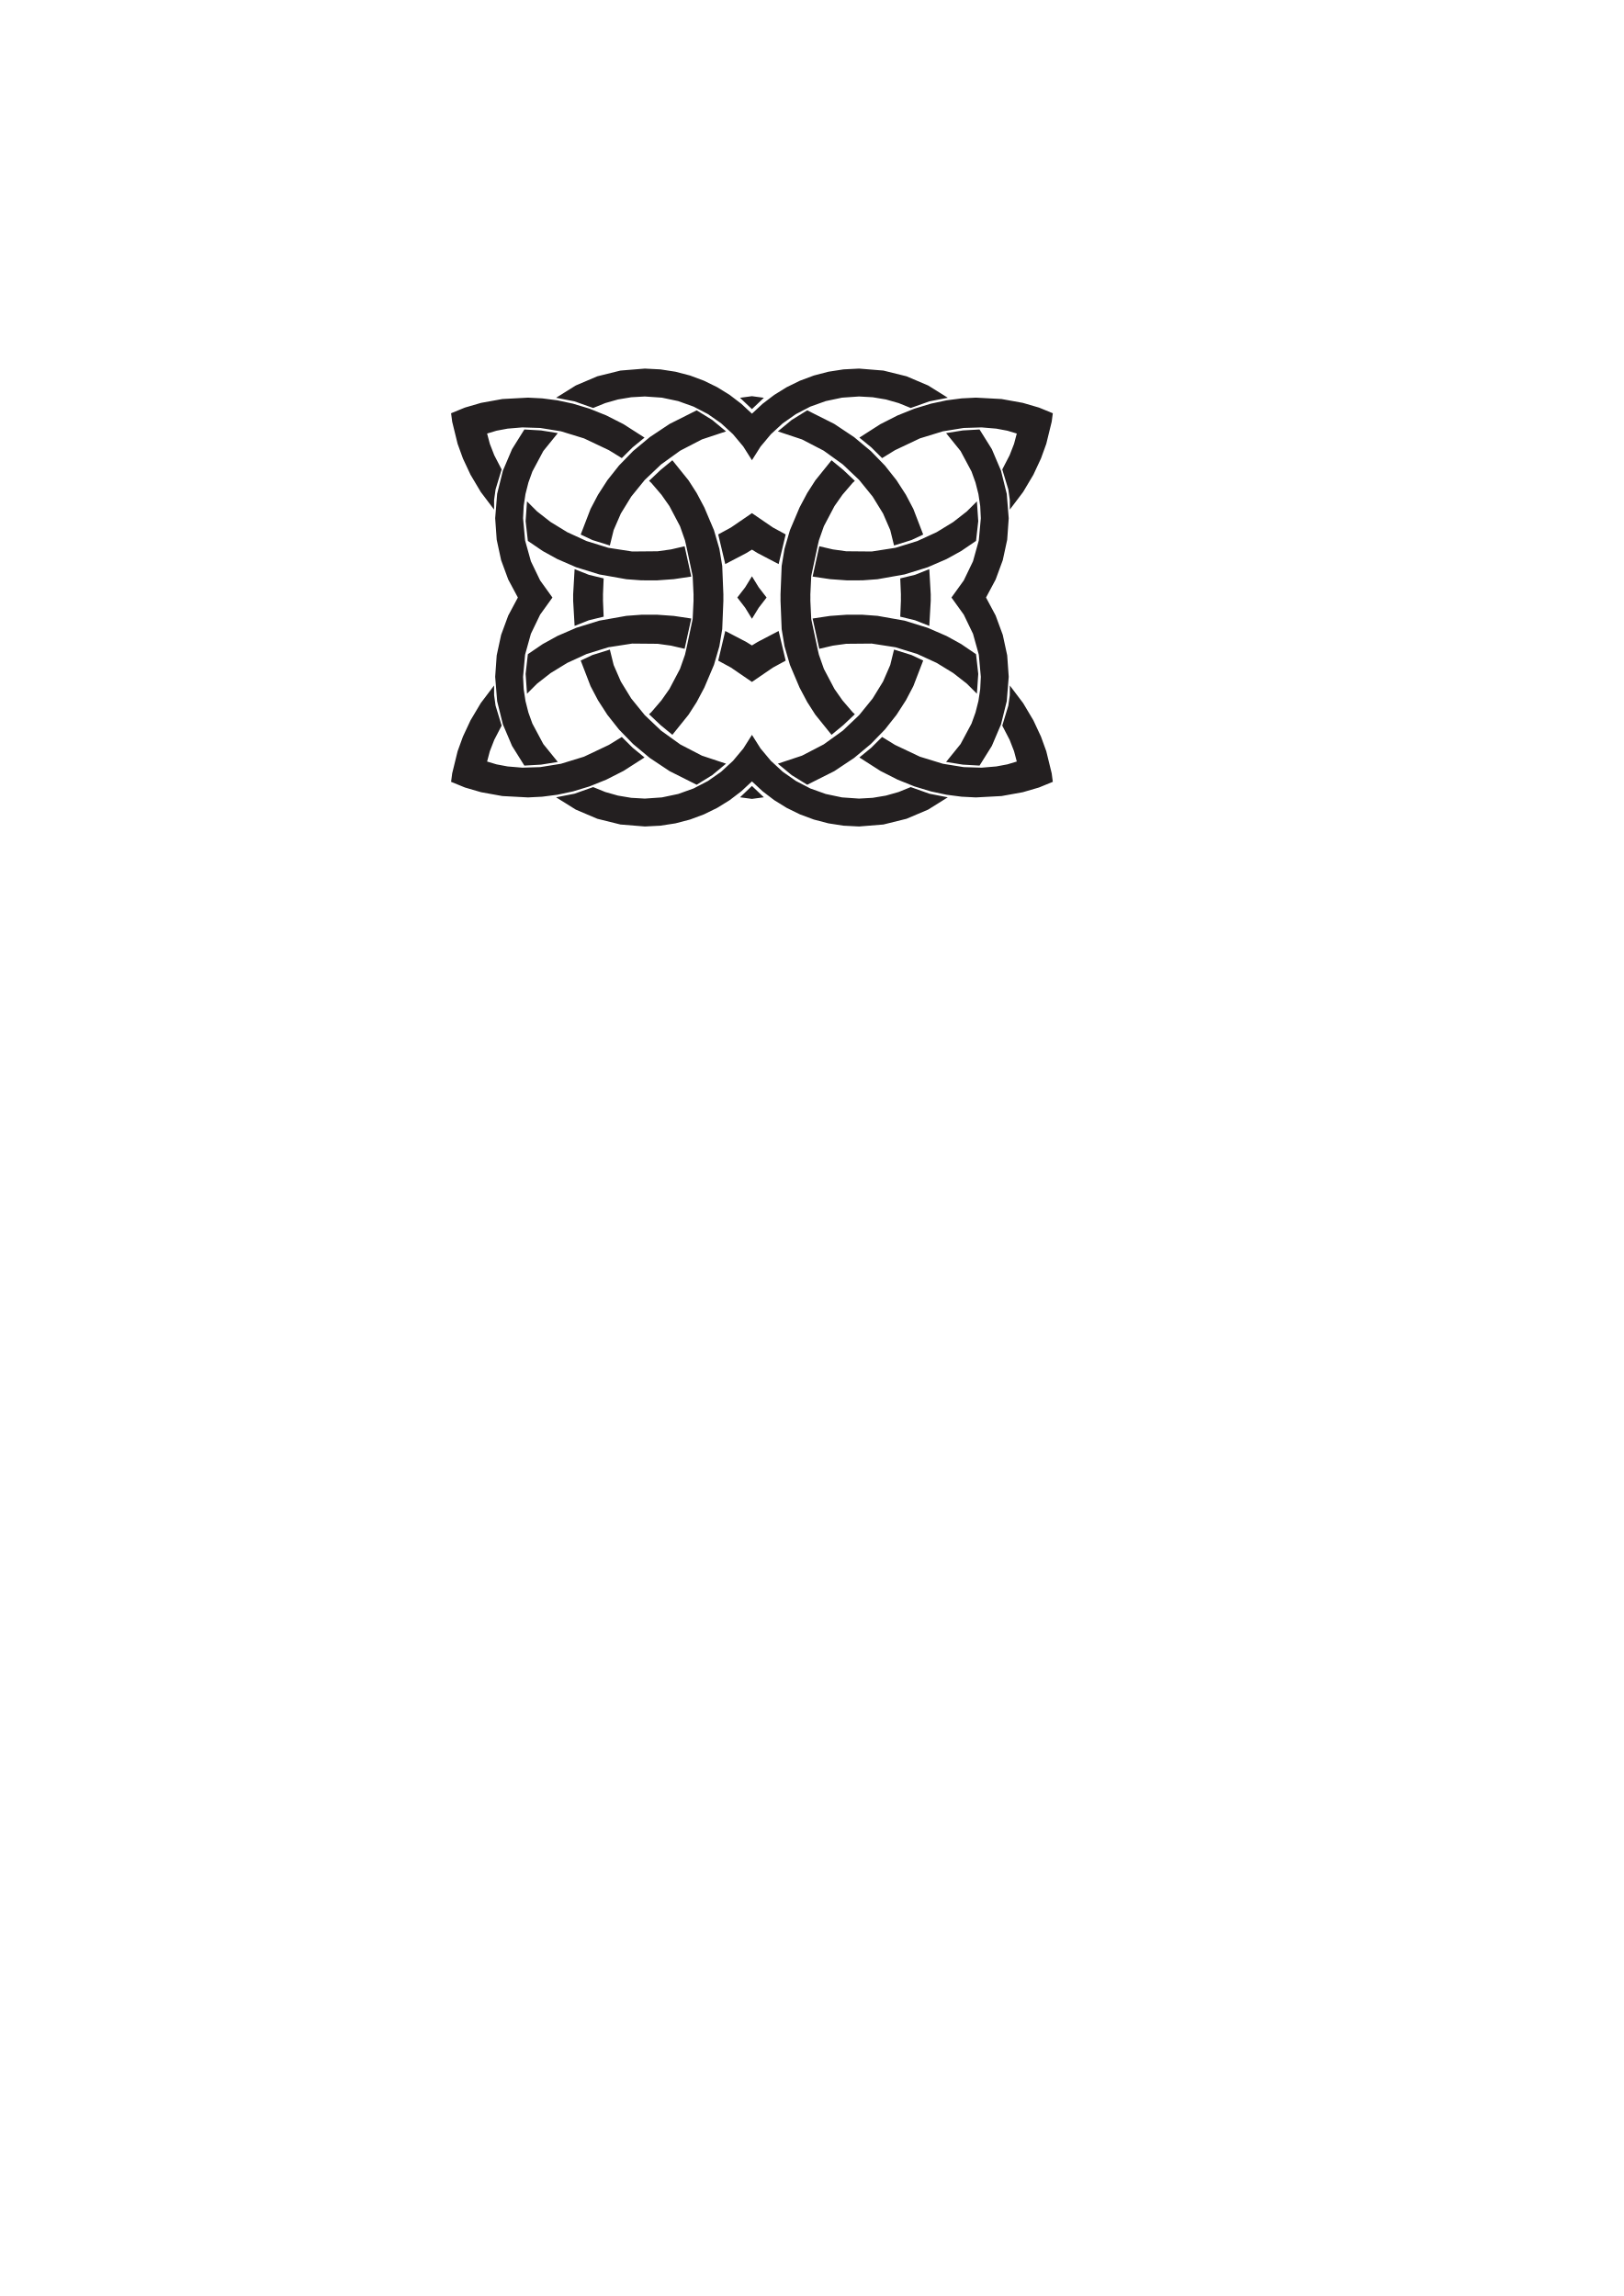
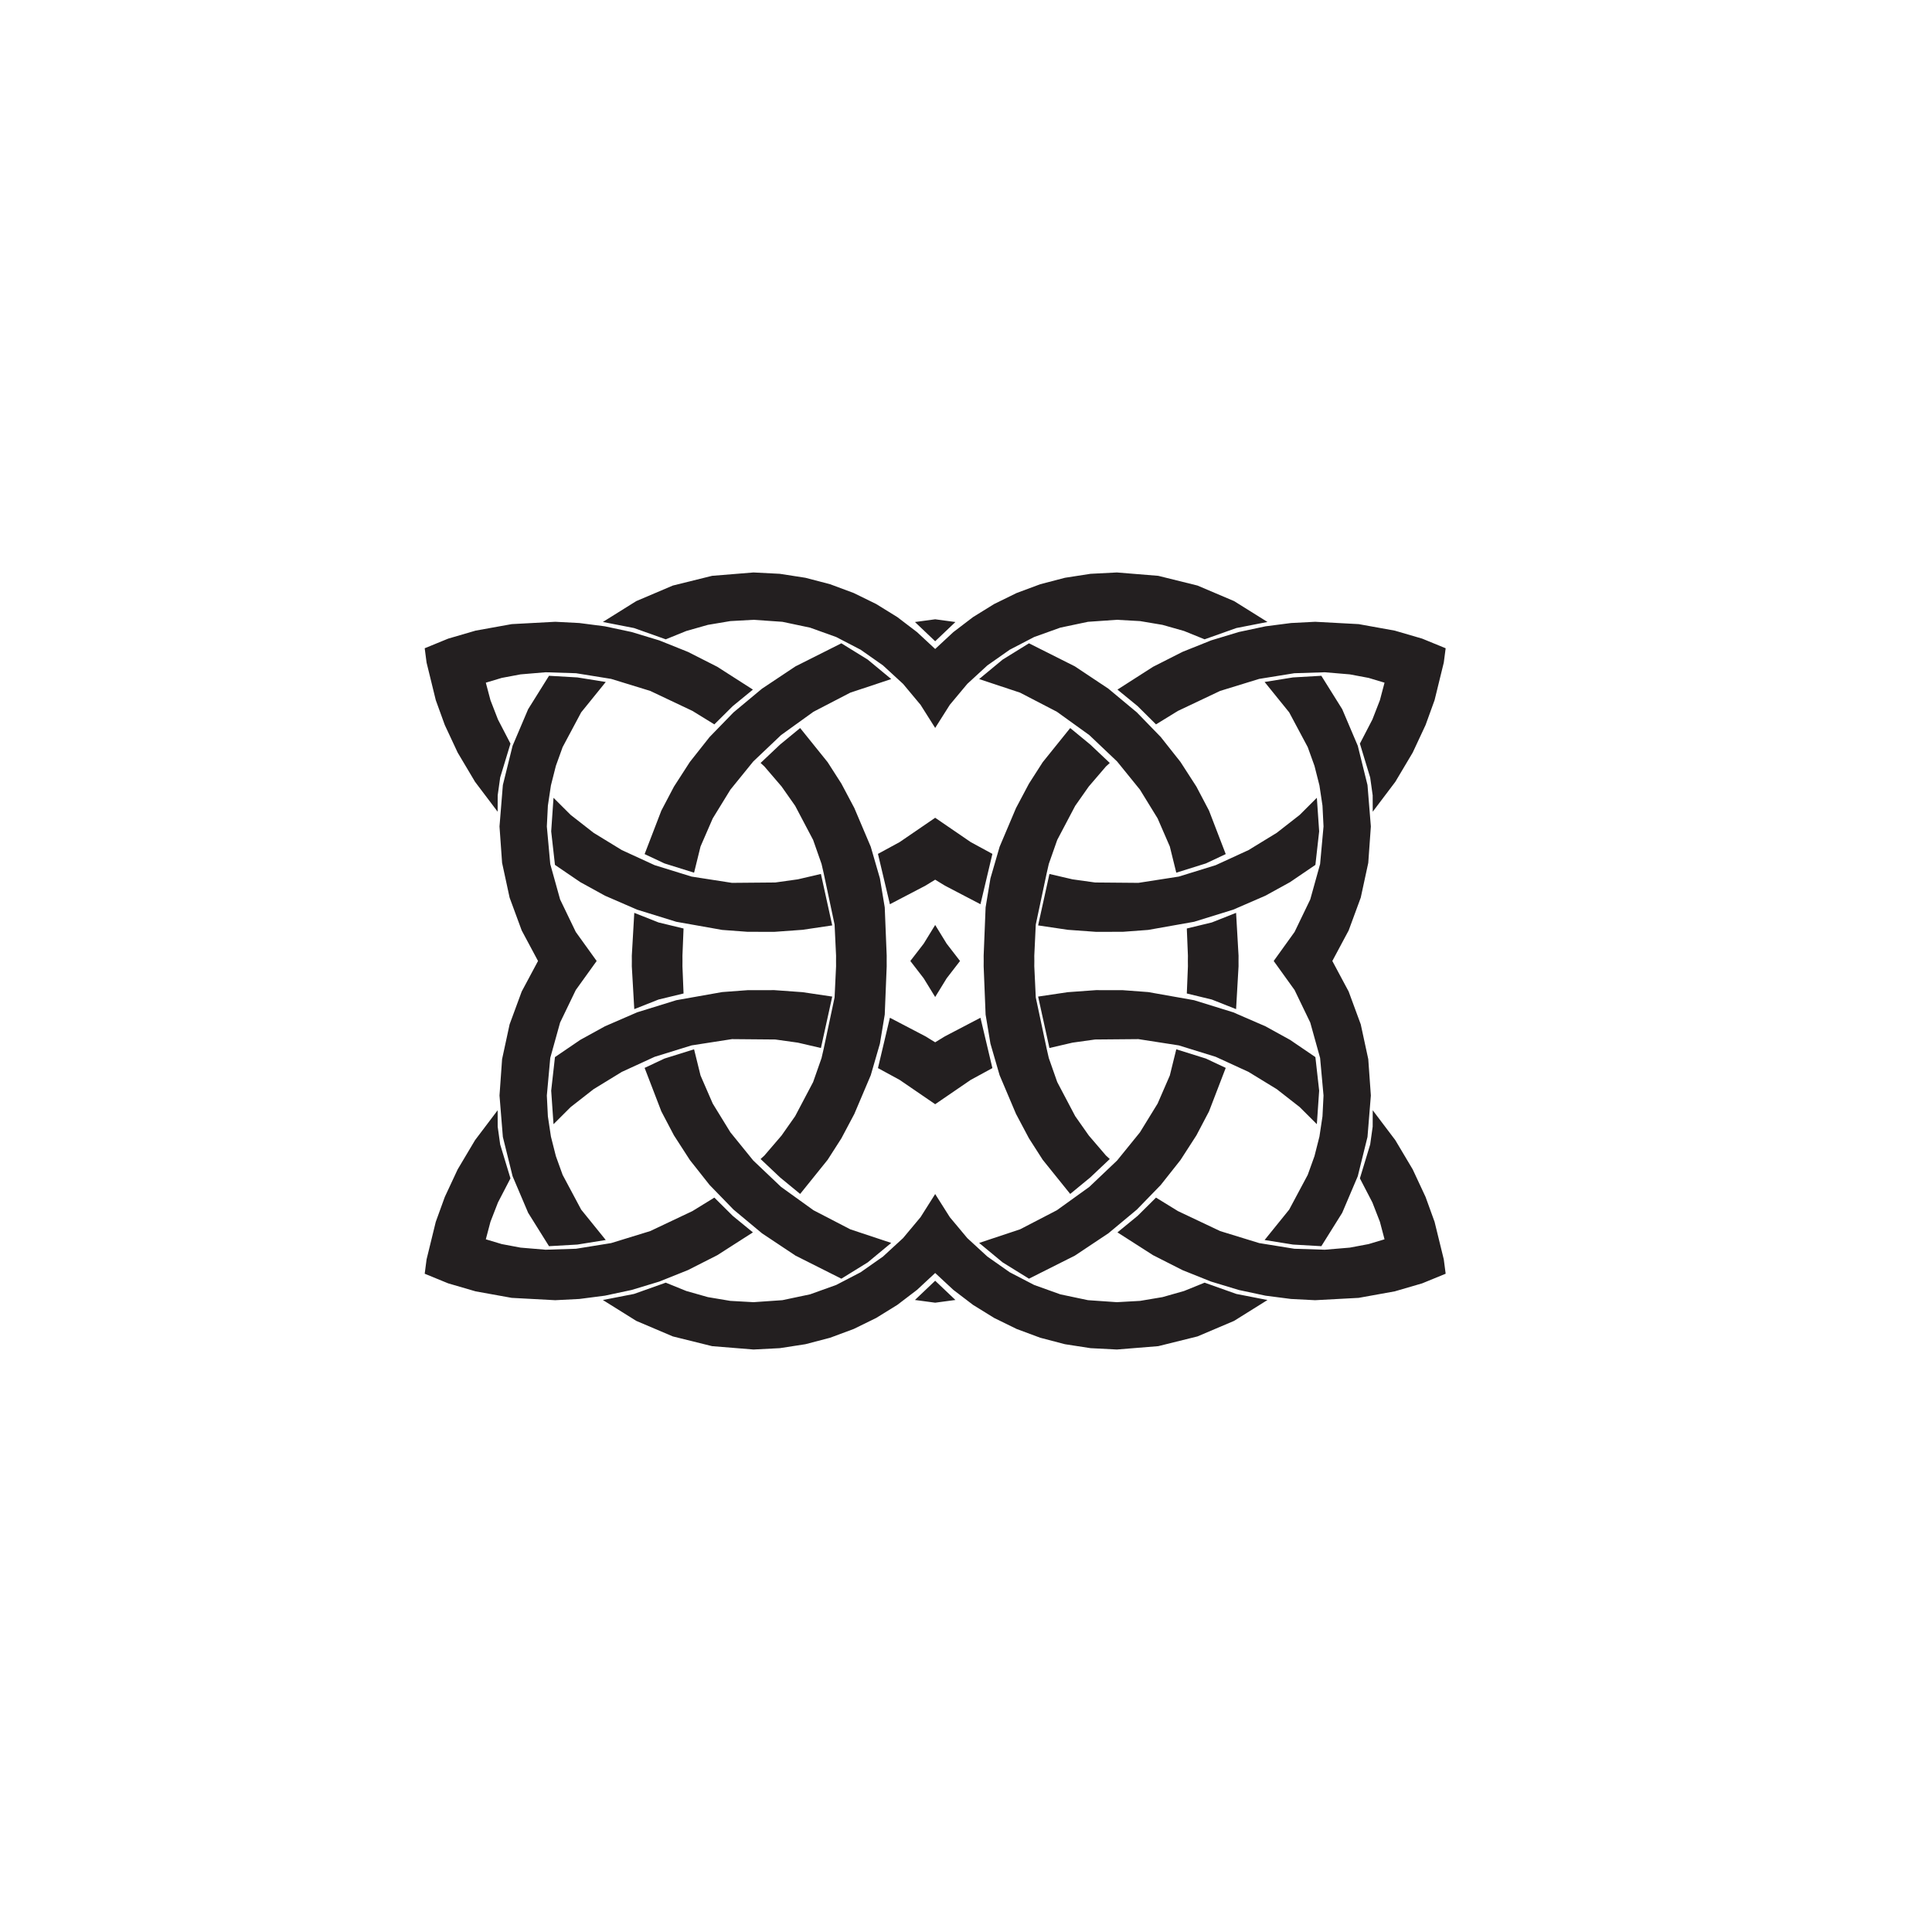
- <svg xmlns="http://www.w3.org/2000/svg" width="210mm" height="297mm" viewBox="0 0 210 297" version="1.1" id="svg363">
+ <svg xmlns="http://www.w3.org/2000/svg" width="210mm" height="210mm" viewBox="0 0 210 210" version="1.1" id="svg363">
  <defs id="defs360" />
  <g id="layer1">
-     <path d="M 136.164 53.456 L 134.374 52.722 L 132.285 52.113 L 129.532 51.616 L 126.215 51.438 L 124.375 51.532 L 122.431 51.783 L 120.396 52.217 L 118.281 52.858 L 116.099 53.733 L 113.862 54.868 L 111.146 56.608 L 112.683 57.866 L 114.085 59.259 L 115.757 58.231 L 118.974 56.707 L 121.951 55.792 L 124.629 55.36 L 126.95 55.286 L 128.856 55.446 L 130.289 55.715 L 131.505 56.08 L 131.152 57.415 L 130.579 58.888 L 129.627 60.724 L 130.41 63.306 L 130.601 64.666 L 130.605 65.916 L 132.326 63.638 L 133.652 61.409 L 134.633 59.307 L 135.32 57.411 L 136.021 54.55 L 136.164 53.456 M 58.341 53.456 L 58.483 54.55 L 59.184 57.411 L 59.872 59.307 L 60.854 61.409 L 62.179 63.638 L 63.9 65.916 L 63.904 64.666 L 64.094 63.306 L 64.878 60.724 L 63.926 58.888 L 63.353 57.415 L 62.999 56.08 L 64.216 55.715 L 65.649 55.446 L 67.555 55.286 L 69.876 55.36 L 72.554 55.792 L 75.531 56.707 L 78.748 58.231 L 80.42 59.259 L 81.822 57.866 L 83.359 56.608 L 80.642 54.868 L 78.406 53.733 L 76.224 52.858 L 74.109 52.217 L 72.074 51.783 L 70.13 51.532 L 68.29 51.438 L 64.972 51.616 L 62.22 52.113 L 60.131 52.722 L 58.341 53.456 M 136.164 101.133 L 136.021 100.039 L 135.32 97.178 L 134.633 95.282 L 133.652 93.18 L 132.326 90.951 L 130.605 88.673 L 130.601 89.923 L 130.41 91.283 L 129.627 93.865 L 130.579 95.701 L 131.152 97.174 L 131.505 98.509 L 130.289 98.874 L 128.856 99.143 L 126.95 99.303 L 124.629 99.23 L 121.951 98.797 L 118.974 97.882 L 115.757 96.358 L 114.085 95.33 L 112.683 96.723 L 111.146 97.981 L 113.862 99.721 L 116.099 100.856 L 118.281 101.731 L 120.396 102.372 L 122.431 102.806 L 124.375 103.057 L 126.215 103.151 L 129.532 102.973 L 132.285 102.476 L 134.374 101.867 L 136.164 101.133 M 58.341 101.133 L 60.131 101.867 L 62.22 102.476 L 64.972 102.973 L 68.29 103.151 L 70.13 103.057 L 72.074 102.806 L 74.109 102.372 L 76.224 101.731 L 78.406 100.856 L 80.642 99.721 L 83.359 97.981 L 81.822 96.723 L 80.42 95.33 L 78.748 96.358 L 75.531 97.882 L 72.554 98.797 L 69.876 99.23 L 67.555 99.303 L 65.649 99.143 L 64.216 98.874 L 62.999 98.509 L 63.353 97.174 L 63.926 95.701 L 64.878 93.865 L 64.094 91.283 L 63.904 89.923 L 63.9 88.673 L 62.179 90.951 L 60.854 93.18 L 59.872 95.282 L 59.184 97.178 L 58.483 100.039 L 58.341 101.133 M 126.235 69.969 L 126.522 67.412 L 126.346 64.854 L 125.038 66.159 L 123.288 67.526 L 121.139 68.841 L 118.636 69.99 L 115.823 70.861 L 112.743 71.339 L 109.442 71.31 L 107.721 71.07 L 105.962 70.661 L 105.099 74.582 L 107.363 74.918 L 109.518 75.073 L 111.562 75.069 L 113.491 74.926 L 116.986 74.306 L 119.973 73.381 L 122.423 72.318 L 124.303 71.283 L 126.235 69.969 M 68.27 69.969 L 70.202 71.283 L 72.082 72.318 L 74.531 73.381 L 77.519 74.306 L 81.014 74.926 L 82.943 75.069 L 84.987 75.073 L 87.142 74.918 L 89.405 74.582 L 88.543 70.661 L 86.784 71.07 L 85.063 71.31 L 81.762 71.339 L 78.682 70.861 L 75.869 69.99 L 73.366 68.841 L 71.217 67.526 L 69.467 66.159 L 68.159 64.854 L 67.982 67.412 L 68.27 69.969 M 126.235 84.621 L 124.303 83.306 L 122.423 82.271 L 119.973 81.208 L 116.986 80.283 L 113.491 79.663 L 111.562 79.52 L 109.518 79.516 L 107.363 79.671 L 105.099 80.008 L 105.962 83.927 L 107.721 83.518 L 109.442 83.279 L 112.743 83.25 L 115.823 83.728 L 118.636 84.599 L 121.139 85.748 L 123.288 87.063 L 125.038 88.43 L 126.346 89.734 L 126.522 87.177 L 126.235 84.621 M 68.27 84.621 L 67.982 87.177 L 68.159 89.734 L 69.467 88.43 L 71.217 87.063 L 73.366 85.748 L 75.869 84.599 L 78.682 83.728 L 81.762 83.25 L 85.063 83.279 L 86.784 83.518 L 88.543 83.927 L 89.405 80.008 L 87.142 79.671 L 84.987 79.516 L 82.943 79.52 L 81.014 79.663 L 77.519 80.283 L 74.531 81.208 L 72.082 82.271 L 70.202 83.306 L 68.27 84.621 M 97.252 52.922 L 98.794 51.456 L 97.252 51.248 L 95.71 51.456 L 97.252 52.922 M 97.252 71.097 L 97.992 71.55 L 100.704 72.968 L 101.614 69.13 L 99.961 68.231 L 97.252 66.377 L 94.544 68.231 L 92.891 69.13 L 93.801 72.968 L 96.512 71.55 L 97.252 71.097 M 97.252 88.212 L 99.961 86.358 L 101.614 85.459 L 100.704 81.621 L 97.992 83.038 L 97.252 83.492 L 96.512 83.038 L 93.801 81.621 L 92.891 85.459 L 94.544 86.358 L 97.252 88.212 M 97.252 103.341 L 98.794 103.134 L 97.252 101.668 L 95.71 103.134 L 97.252 103.341 M 107.902 54.837 L 104.403 53.078 L 102.393 54.322 L 100.603 55.804 L 103.722 56.84 L 106.528 58.295 L 109.001 60.075 L 111.119 62.086 L 112.861 64.233 L 114.208 66.425 L 115.138 68.566 L 115.631 70.563 L 117.888 69.857 L 119.4 69.146 L 118.125 65.83 L 117.165 64.003 L 115.949 62.119 L 114.446 60.219 L 112.625 58.345 L 110.454 56.537 L 107.902 54.837 M 86.603 54.837 L 84.051 56.537 L 81.88 58.345 L 80.059 60.219 L 78.555 62.119 L 77.34 64.003 L 76.38 65.83 L 75.104 69.146 L 76.617 69.857 L 78.874 70.563 L 79.367 68.566 L 80.297 66.425 L 81.643 64.233 L 83.386 62.086 L 85.504 60.075 L 87.976 58.295 L 90.783 56.84 L 93.902 55.804 L 92.112 54.322 L 90.102 53.078 L 86.603 54.837 M 107.902 99.752 L 110.454 98.052 L 112.625 96.244 L 114.446 94.37 L 115.949 92.47 L 117.165 90.586 L 118.125 88.759 L 119.4 85.443 L 117.888 84.732 L 115.631 84.026 L 115.138 86.023 L 114.208 88.164 L 112.861 90.356 L 111.119 92.504 L 109.001 94.514 L 106.528 96.294 L 103.722 97.749 L 100.603 98.785 L 102.393 100.268 L 104.403 101.511 L 107.902 99.752 M 86.603 99.752 L 90.102 101.511 L 92.112 100.268 L 93.902 98.785 L 90.783 97.749 L 87.976 96.294 L 85.504 94.514 L 83.386 92.504 L 81.643 90.356 L 80.297 88.164 L 79.367 86.023 L 78.874 84.026 L 76.617 84.732 L 75.104 85.443 L 76.38 88.759 L 77.34 90.586 L 78.555 92.47 L 80.059 94.37 L 81.88 96.244 L 84.051 98.052 L 86.603 99.752 M 120.375 77.294 L 120.377 76.893 L 120.189 73.624 L 118.341 74.356 L 116.433 74.818 L 116.518 76.893 L 116.514 77.294 L 116.518 77.695 L 116.433 79.771 L 118.341 80.233 L 120.189 80.964 L 120.377 77.695 L 120.375 77.294 M 74.13 77.294 L 74.128 77.695 L 74.316 80.964 L 76.164 80.233 L 78.072 79.771 L 77.987 77.695 L 77.99 77.294 L 77.987 76.893 L 78.072 74.818 L 76.164 74.356 L 74.316 73.624 L 74.128 76.893 L 74.13 77.294 M 100.95 77.294 L 100.947 76.893 L 101.096 73.209 L 101.465 70.992 L 102.164 68.585 L 103.414 65.636 L 104.401 63.776 L 105.449 62.141 L 107.545 59.538 L 109.076 60.797 L 110.561 62.2 L 110.271 62.465 L 108.961 63.993 L 107.926 65.466 L 106.556 68.065 L 105.914 69.894 L 105.755 70.585 L 104.92 74.516 L 104.807 76.893 L 104.811 77.294 L 104.807 77.695 L 104.92 80.073 L 105.755 84.004 L 105.914 84.695 L 106.556 86.524 L 107.926 89.123 L 108.961 90.596 L 110.271 92.124 L 110.561 92.389 L 109.076 93.791 L 107.545 95.052 L 105.449 92.448 L 104.401 90.813 L 103.414 88.952 L 102.164 86.004 L 101.465 83.597 L 101.096 81.38 L 100.947 77.695 L 100.95 77.294 M 93.555 77.294 L 93.557 77.695 L 93.409 81.38 L 93.04 83.597 L 92.341 86.004 L 91.091 88.952 L 90.104 90.813 L 89.056 92.448 L 86.96 95.052 L 85.429 93.791 L 83.944 92.389 L 84.234 92.124 L 85.544 90.596 L 86.579 89.123 L 87.949 86.524 L 88.591 84.695 L 88.75 84.004 L 89.585 80.073 L 89.698 77.695 L 89.695 77.294 L 89.698 76.893 L 89.585 74.516 L 88.75 70.585 L 88.591 69.894 L 87.949 68.065 L 86.579 65.466 L 85.544 63.993 L 84.234 62.465 L 83.944 62.2 L 85.429 60.797 L 86.96 59.538 L 89.056 62.141 L 90.104 63.776 L 91.091 65.636 L 92.341 68.585 L 93.04 70.992 L 93.409 73.209 L 93.557 76.893 L 93.555 77.294 M 127.526 77.294 L 128.77 74.968 L 129.692 72.465 L 130.265 69.813 L 130.462 67.04 L 130.206 63.883 L 129.465 60.89 L 128.279 58.1 L 126.688 55.555 L 124.526 55.679 L 122.363 56.026 L 124.236 58.343 L 125.65 60.99 L 126.165 62.42 L 126.543 63.91 L 126.775 65.452 L 126.854 67.04 L 126.593 69.907 L 125.843 72.603 L 124.648 75.081 L 123.056 77.294 L 124.648 79.508 L 125.843 81.986 L 126.593 84.682 L 126.854 87.55 L 126.775 89.137 L 126.543 90.68 L 126.165 92.169 L 125.65 93.599 L 124.236 96.246 L 122.363 98.562 L 124.526 98.909 L 126.688 99.034 L 128.279 96.489 L 129.465 93.7 L 130.206 90.706 L 130.462 87.55 L 130.265 84.776 L 129.692 82.124 L 128.77 79.621 L 127.526 77.294 M 66.979 77.294 L 65.735 79.621 L 64.813 82.124 L 64.24 84.776 L 64.043 87.55 L 64.299 90.706 L 65.04 93.7 L 66.226 96.489 L 67.817 99.034 L 69.979 98.909 L 72.142 98.562 L 70.268 96.246 L 68.855 93.599 L 68.34 92.169 L 67.962 90.68 L 67.73 89.137 L 67.651 87.55 L 67.912 84.682 L 68.662 81.986 L 69.857 79.508 L 71.449 77.294 L 69.857 75.081 L 68.662 72.603 L 67.912 69.907 L 67.651 67.04 L 67.73 65.452 L 67.962 63.91 L 68.34 62.42 L 68.855 60.99 L 70.268 58.343 L 72.142 56.026 L 69.979 55.68 L 67.817 55.555 L 66.226 58.1 L 65.04 60.89 L 64.299 63.883 L 64.043 67.04 L 64.24 69.813 L 64.813 72.465 L 65.735 74.968 L 66.979 77.294 M 97.252 59.53 L 98.368 57.766 L 99.701 56.171 L 101.23 54.764 L 102.935 53.568 L 104.795 52.601 L 106.79 51.885 L 108.899 51.44 L 111.102 51.287 L 112.87 51.386 L 114.581 51.673 L 116.224 52.14 L 117.789 52.775 L 120.208 51.916 L 122.582 51.452 L 120.038 49.863 L 117.249 48.677 L 114.257 47.935 L 111.102 47.679 L 109.092 47.782 L 107.142 48.084 L 105.261 48.575 L 103.46 49.246 L 101.748 50.085 L 100.136 51.082 L 98.634 52.228 L 97.252 53.512 L 95.871 52.228 L 94.369 51.082 L 92.757 50.085 L 91.045 49.246 L 89.244 48.575 L 87.363 48.084 L 85.412 47.782 L 83.403 47.679 L 80.247 47.935 L 77.255 48.677 L 74.467 49.863 L 71.922 51.452 L 74.297 51.916 L 76.716 52.775 L 78.281 52.14 L 79.924 51.673 L 81.635 51.386 L 83.403 51.287 L 85.606 51.44 L 87.715 51.885 L 89.71 52.601 L 91.57 53.568 L 93.275 54.764 L 94.804 56.171 L 96.137 57.766 L 97.252 59.53 M 97.252 101.077 L 98.634 102.361 L 100.136 103.507 L 101.748 104.504 L 103.46 105.343 L 105.261 106.013 L 107.142 106.505 L 109.092 106.807 L 111.102 106.91 L 114.257 106.654 L 117.249 105.912 L 120.038 104.727 L 122.582 103.137 L 120.208 102.673 L 117.789 101.814 L 116.224 102.449 L 114.581 102.915 L 112.87 103.203 L 111.102 103.302 L 108.899 103.149 L 106.79 102.704 L 104.795 101.988 L 102.935 101.021 L 101.23 99.825 L 99.701 98.418 L 98.368 96.823 L 97.252 95.059 L 96.137 96.823 L 94.804 98.418 L 93.275 99.825 L 91.57 101.021 L 89.71 101.988 L 87.715 102.704 L 85.606 103.149 L 83.403 103.302 L 81.635 103.203 L 79.924 102.915 L 78.281 102.449 L 76.716 101.814 L 74.297 102.673 L 71.922 103.137 L 74.467 104.727 L 77.255 105.912 L 80.247 106.654 L 83.403 106.91 L 85.412 106.807 L 87.363 106.505 L 89.244 106.013 L 91.045 105.343 L 92.757 104.504 L 94.369 103.507 L 95.871 102.361 L 97.252 101.077 M 97.252 74.549 L 98.128 75.975 L 99.146 77.294 L 98.128 78.615 L 97.252 80.04 L 96.377 78.615 L 95.359 77.294 L 96.377 75.975 L 97.252 74.549" style="fill:#231f20;fill-opacity:1;fill-rule:nonzero;stroke:none;stroke-width:0.353" id="path853" />
+     <path d="M 157.137 70.463 L 154.584 69.416 L 151.605 68.547 L 147.68 67.839 L 142.95 67.585 L 140.326 67.72 L 137.554 68.078 L 134.652 68.696 L 131.636 69.61 L 128.525 70.858 L 125.335 72.476 L 121.462 74.957 L 123.653 76.751 L 125.653 78.737 L 128.037 77.272 L 132.624 75.099 L 136.869 73.793 L 140.688 73.177 L 143.998 73.072 L 146.716 73.301 L 148.759 73.684 L 150.493 74.204 L 149.99 76.108 L 149.173 78.209 L 147.815 80.827 L 148.932 84.508 L 149.204 86.448 L 149.21 88.23 L 151.664 84.982 L 153.555 81.803 L 154.954 78.806 L 155.933 76.102 L 156.933 72.022 L 157.137 70.463 M 46.163 70.463 L 46.367 72.022 L 47.367 76.102 L 48.347 78.806 L 49.747 81.803 L 51.637 84.982 L 54.091 88.23 L 54.097 86.448 L 54.368 84.508 L 55.486 80.827 L 54.127 78.209 L 53.311 76.108 L 52.806 74.204 L 54.541 73.684 L 56.584 73.301 L 59.303 73.072 L 62.612 73.177 L 66.431 73.793 L 70.676 75.099 L 75.264 77.272 L 77.647 78.737 L 79.647 76.751 L 81.838 74.957 L 77.965 72.476 L 74.776 70.858 L 71.664 69.61 L 68.648 68.696 L 65.746 68.078 L 62.974 67.72 L 60.351 67.585 L 55.62 67.839 L 51.694 68.547 L 48.716 69.416 L 46.163 70.463 M 157.137 138.449 L 156.933 136.888 L 155.933 132.809 L 154.954 130.105 L 153.555 127.107 L 151.664 123.929 L 149.21 120.681 L 149.204 122.463 L 148.932 124.403 L 147.815 128.084 L 149.173 130.702 L 149.99 132.803 L 150.493 134.707 L 148.759 135.227 L 146.716 135.611 L 143.998 135.839 L 140.688 135.734 L 136.869 135.118 L 132.624 133.813 L 128.037 131.64 L 125.653 130.174 L 123.653 132.16 L 121.462 133.954 L 125.335 136.435 L 128.525 138.054 L 131.636 139.301 L 134.652 140.215 L 137.554 140.834 L 140.326 141.192 L 142.95 141.326 L 147.68 141.072 L 151.605 140.364 L 154.584 139.495 L 157.137 138.449 M 46.163 138.449 L 48.716 139.495 L 51.694 140.364 L 55.619 141.072 L 60.35 141.326 L 62.974 141.192 L 65.746 140.834 L 68.648 140.215 L 71.664 139.301 L 74.775 138.054 L 77.965 136.435 L 81.838 133.954 L 79.646 132.16 L 77.647 130.174 L 75.264 131.64 L 70.675 133.813 L 66.431 135.118 L 62.612 135.734 L 59.302 135.839 L 56.584 135.611 L 54.54 135.227 L 52.806 134.707 L 53.31 132.803 L 54.127 130.702 L 55.485 128.084 L 54.368 124.403 L 54.097 122.463 L 54.091 120.681 L 51.636 123.929 L 49.746 127.107 L 48.347 130.105 L 47.366 132.809 L 46.367 136.888 L 46.163 138.449 M 142.978 94.01 L 143.387 90.364 L 143.136 86.716 L 141.271 88.577 L 138.776 90.525 L 135.711 92.4 L 132.142 94.04 L 128.131 95.281 L 123.739 95.963 L 119.032 95.922 L 116.578 95.58 L 114.069 94.996 L 112.839 100.587 L 116.067 101.066 L 119.14 101.288 L 122.055 101.282 L 124.806 101.078 L 129.789 100.194 L 134.049 98.875 L 137.542 97.359 L 140.223 95.884 L 142.978 94.01 M 60.322 94.01 L 63.076 95.884 L 65.758 97.359 L 69.25 98.875 L 73.511 100.194 L 78.495 101.078 L 81.245 101.282 L 84.159 101.288 L 87.233 101.066 L 90.46 100.587 L 89.23 94.996 L 86.722 95.58 L 84.269 95.922 L 79.56 95.963 L 75.169 95.281 L 71.157 94.04 L 67.588 92.4 L 64.524 90.525 L 62.029 88.577 L 60.164 86.716 L 59.912 90.364 L 60.322 94.01 M 142.978 114.902 L 140.223 113.028 L 137.542 111.552 L 134.049 110.036 L 129.789 108.717 L 124.806 107.834 L 122.055 107.629 L 119.14 107.623 L 116.067 107.845 L 112.839 108.324 L 114.069 113.914 L 116.578 113.331 L 119.032 112.989 L 123.739 112.948 L 128.131 113.63 L 132.142 114.871 L 135.711 116.511 L 138.776 118.386 L 141.271 120.334 L 143.136 122.195 L 143.387 118.548 L 142.978 114.903 M 60.322 114.903 L 59.912 118.548 L 60.164 122.195 L 62.029 120.334 L 64.524 118.386 L 67.588 116.511 L 71.157 114.871 L 75.169 113.63 L 79.561 112.948 L 84.269 112.989 L 86.722 113.331 L 89.23 113.914 L 90.46 108.324 L 87.233 107.845 L 84.159 107.623 L 81.245 107.629 L 78.495 107.834 L 73.511 108.717 L 69.25 110.036 L 65.758 111.552 L 63.076 113.028 L 60.322 114.902 M 101.65 69.701 L 103.849 67.61 L 101.65 67.314 L 99.451 67.61 L 101.65 69.701 M 101.65 95.618 L 102.705 96.265 L 106.572 98.285 L 107.869 92.813 L 105.512 91.531 L 101.65 88.888 L 97.788 91.531 L 95.43 92.813 L 96.728 98.285 L 100.594 96.265 L 101.65 95.618 M 101.65 120.023 L 105.512 117.38 L 107.869 116.098 L 106.572 110.625 L 102.705 112.646 L 101.65 113.293 L 100.594 112.646 L 96.728 110.625 L 95.43 116.098 L 97.788 117.38 L 101.65 120.023 M 101.65 141.597 L 103.849 141.302 L 101.65 139.211 L 99.451 141.302 L 101.65 141.597 M 116.836 72.432 L 111.846 69.924 L 108.98 71.697 L 106.428 73.811 L 110.875 75.288 L 114.877 77.363 L 118.403 79.901 L 121.423 82.768 L 123.907 85.831 L 125.828 88.956 L 127.154 92.009 L 127.857 94.857 L 131.076 93.85 L 133.232 92.836 L 131.414 88.108 L 130.045 85.503 L 128.311 82.816 L 126.167 80.107 L 123.571 77.434 L 120.475 74.856 L 116.836 72.432 M 86.464 72.432 L 82.826 74.856 L 79.73 77.434 L 77.132 80.107 L 74.989 82.816 L 73.255 85.503 L 71.886 88.108 L 70.067 92.836 L 72.224 93.85 L 75.443 94.857 L 76.145 92.009 L 77.472 88.956 L 79.392 85.831 L 81.877 82.768 L 84.897 79.901 L 88.423 77.363 L 92.424 75.288 L 96.873 73.811 L 94.32 71.697 L 91.453 69.924 L 86.464 72.432 M 116.836 136.479 L 120.475 134.055 L 123.571 131.477 L 126.167 128.804 L 128.311 126.095 L 130.045 123.409 L 131.414 120.804 L 133.232 116.075 L 131.076 115.061 L 127.857 114.054 L 127.154 116.902 L 125.828 119.955 L 123.907 123.08 L 121.423 126.143 L 118.403 129.011 L 114.877 131.548 L 110.875 133.623 L 106.428 135.101 L 108.98 137.215 L 111.846 138.988 L 116.836 136.479 M 86.464 136.479 L 91.453 138.988 L 94.32 137.215 L 96.873 135.101 L 92.424 133.623 L 88.423 131.548 L 84.897 129.011 L 81.877 126.143 L 79.392 123.08 L 77.472 119.955 L 76.145 116.902 L 75.443 114.054 L 72.224 115.061 L 70.067 116.075 L 71.886 120.804 L 73.255 123.409 L 74.989 126.095 L 77.132 128.804 L 79.73 131.477 L 82.826 134.055 L 86.464 136.479 M 134.622 104.455 L 134.625 103.883 L 134.357 99.222 L 131.722 100.265 L 129.001 100.924 L 129.122 103.883 L 129.116 104.455 L 129.122 105.027 L 129.001 107.987 L 131.722 108.646 L 134.357 109.689 L 134.625 105.027 L 134.622 104.455 M 68.679 104.455 L 68.675 105.027 L 68.943 109.689 L 71.578 108.646 L 74.299 107.987 L 74.179 105.027 L 74.183 104.455 L 74.179 103.883 L 74.299 100.924 L 71.578 100.265 L 68.943 99.222 L 68.675 103.883 L 68.679 104.455 M 106.923 104.455 L 106.919 103.883 L 107.131 98.63 L 107.657 95.469 L 108.654 92.037 L 110.436 87.832 L 111.844 85.178 L 113.338 82.847 L 116.327 79.135 L 118.51 80.931 L 120.628 82.931 L 120.214 83.309 L 118.346 85.488 L 116.87 87.589 L 114.917 91.295 L 114.001 93.903 L 113.775 94.888 L 112.584 100.494 L 112.423 103.883 L 112.429 104.455 L 112.423 105.027 L 112.584 108.417 L 113.775 114.022 L 114.001 115.008 L 114.917 117.616 L 116.87 121.322 L 118.346 123.423 L 120.214 125.602 L 120.628 125.98 L 118.51 127.98 L 116.327 129.776 L 113.338 126.064 L 111.844 123.732 L 110.436 121.079 L 108.654 116.875 L 107.657 113.443 L 107.131 110.281 L 106.919 105.027 L 106.923 104.455 M 96.377 104.455 L 96.38 105.027 L 96.168 110.281 L 95.642 113.443 L 94.647 116.875 L 92.863 121.079 L 91.456 123.732 L 89.962 126.064 L 86.973 129.776 L 84.789 127.98 L 82.672 125.98 L 83.086 125.602 L 84.954 123.423 L 86.43 121.322 L 88.383 117.616 L 89.298 115.008 L 89.525 114.022 L 90.716 108.417 L 90.877 105.027 L 90.873 104.455 L 90.877 103.883 L 90.716 100.494 L 89.525 94.888 L 89.298 93.903 L 88.383 91.295 L 86.43 87.589 L 84.954 85.488 L 83.086 83.309 L 82.672 82.931 L 84.789 80.931 L 86.973 79.135 L 89.962 82.847 L 91.456 85.178 L 92.863 87.832 L 94.647 92.037 L 95.642 95.469 L 96.168 98.63 L 96.38 103.883 L 96.377 104.455 M 144.819 104.455 L 146.593 101.137 L 147.908 97.568 L 148.725 93.787 L 149.006 89.832 L 148.641 85.331 L 147.584 81.063 L 145.893 77.085 L 143.624 73.455 L 140.541 73.633 L 137.457 74.128 L 140.128 77.43 L 142.144 81.206 L 142.878 83.245 L 143.417 85.369 L 143.748 87.569 L 143.861 89.832 L 143.489 93.921 L 142.419 97.765 L 140.715 101.299 L 138.445 104.455 L 140.715 107.612 L 142.419 111.146 L 143.489 114.99 L 143.861 119.079 L 143.748 121.343 L 143.417 123.542 L 142.878 125.666 L 142.144 127.705 L 140.128 131.48 L 137.457 134.783 L 140.541 135.278 L 143.624 135.455 L 145.893 131.826 L 147.584 127.849 L 148.641 123.58 L 149.006 119.079 L 148.725 115.124 L 147.908 111.343 L 146.593 107.774 L 144.819 104.455 M 58.481 104.455 L 56.707 107.774 L 55.392 111.343 L 54.575 115.124 L 54.294 119.079 L 54.659 123.58 L 55.716 127.849 L 57.407 131.826 L 59.675 135.455 L 62.759 135.278 L 65.843 134.783 L 63.171 131.48 L 61.156 127.705 L 60.421 125.666 L 59.883 123.542 L 59.552 121.343 L 59.439 119.079 L 59.811 114.99 L 60.881 111.146 L 62.585 107.612 L 64.855 104.455 L 62.585 101.299 L 60.881 97.765 L 59.811 93.921 L 59.439 89.832 L 59.552 87.569 L 59.883 85.369 L 60.421 83.245 L 61.156 81.206 L 63.171 77.43 L 65.843 74.128 L 62.759 73.633 L 59.675 73.455 L 57.407 77.085 L 55.716 81.063 L 54.659 85.331 L 54.294 89.832 L 54.575 93.787 L 55.392 97.568 L 56.707 101.137 L 58.481 104.455 M 101.65 79.124 L 103.241 76.609 L 105.141 74.334 L 107.322 72.328 L 109.753 70.622 L 112.405 69.243 L 115.25 68.222 L 118.258 67.588 L 121.399 67.37 L 123.92 67.51 L 126.36 67.921 L 128.703 68.586 L 130.934 69.491 L 134.384 68.266 L 137.769 67.605 L 134.141 65.338 L 130.164 63.647 L 125.898 62.59 L 121.399 62.224 L 118.533 62.371 L 115.752 62.802 L 113.07 63.503 L 110.502 64.459 L 108.06 65.655 L 105.762 67.077 L 103.62 68.711 L 101.65 70.542 L 99.68 68.711 L 97.538 67.077 L 95.239 65.655 L 92.799 64.459 L 90.23 63.503 L 87.547 62.802 L 84.766 62.371 L 81.901 62.224 L 77.401 62.59 L 73.135 63.647 L 69.158 65.338 L 65.53 67.605 L 68.916 68.266 L 72.365 69.491 L 74.597 68.586 L 76.94 67.921 L 79.38 67.51 L 81.901 67.37 L 85.042 67.588 L 88.05 68.222 L 90.894 69.243 L 93.547 70.622 L 95.978 72.328 L 98.159 74.334 L 100.059 76.609 L 101.65 79.124 M 101.65 138.369 L 103.62 140.2 L 105.762 141.834 L 108.06 143.255 L 110.502 144.452 L 113.07 145.407 L 115.752 146.109 L 118.533 146.539 L 121.399 146.686 L 125.898 146.321 L 130.164 145.263 L 134.141 143.573 L 137.769 141.306 L 134.384 140.645 L 130.934 139.42 L 128.703 140.325 L 126.36 140.99 L 123.92 141.4 L 121.399 141.541 L 118.258 141.323 L 115.25 140.689 L 112.405 139.668 L 109.753 138.289 L 107.322 136.583 L 105.141 134.577 L 103.241 132.302 L 101.65 129.787 L 100.059 132.302 L 98.159 134.577 L 95.978 136.583 L 93.547 138.289 L 90.894 139.668 L 88.05 140.689 L 85.042 141.323 L 81.901 141.541 L 79.38 141.4 L 76.94 140.99 L 74.597 140.325 L 72.365 139.42 L 68.916 140.645 L 65.53 141.306 L 69.158 143.573 L 73.135 145.263 L 77.401 146.321 L 81.901 146.686 L 84.766 146.539 L 87.547 146.109 L 90.23 145.407 L 92.799 144.452 L 95.239 143.255 L 97.538 141.834 L 99.68 140.2 L 101.65 138.369 M 101.65 100.541 L 102.898 102.573 L 104.35 104.455 L 102.898 106.338 L 101.65 108.37 L 100.401 106.338 L 98.95 104.455 L 100.401 102.573 L 101.65 100.541" style="fill:#231f20;fill-opacity:1;fill-rule:nonzero;stroke:none;stroke-width:0.503" id="path853" />
  </g>
</svg>
